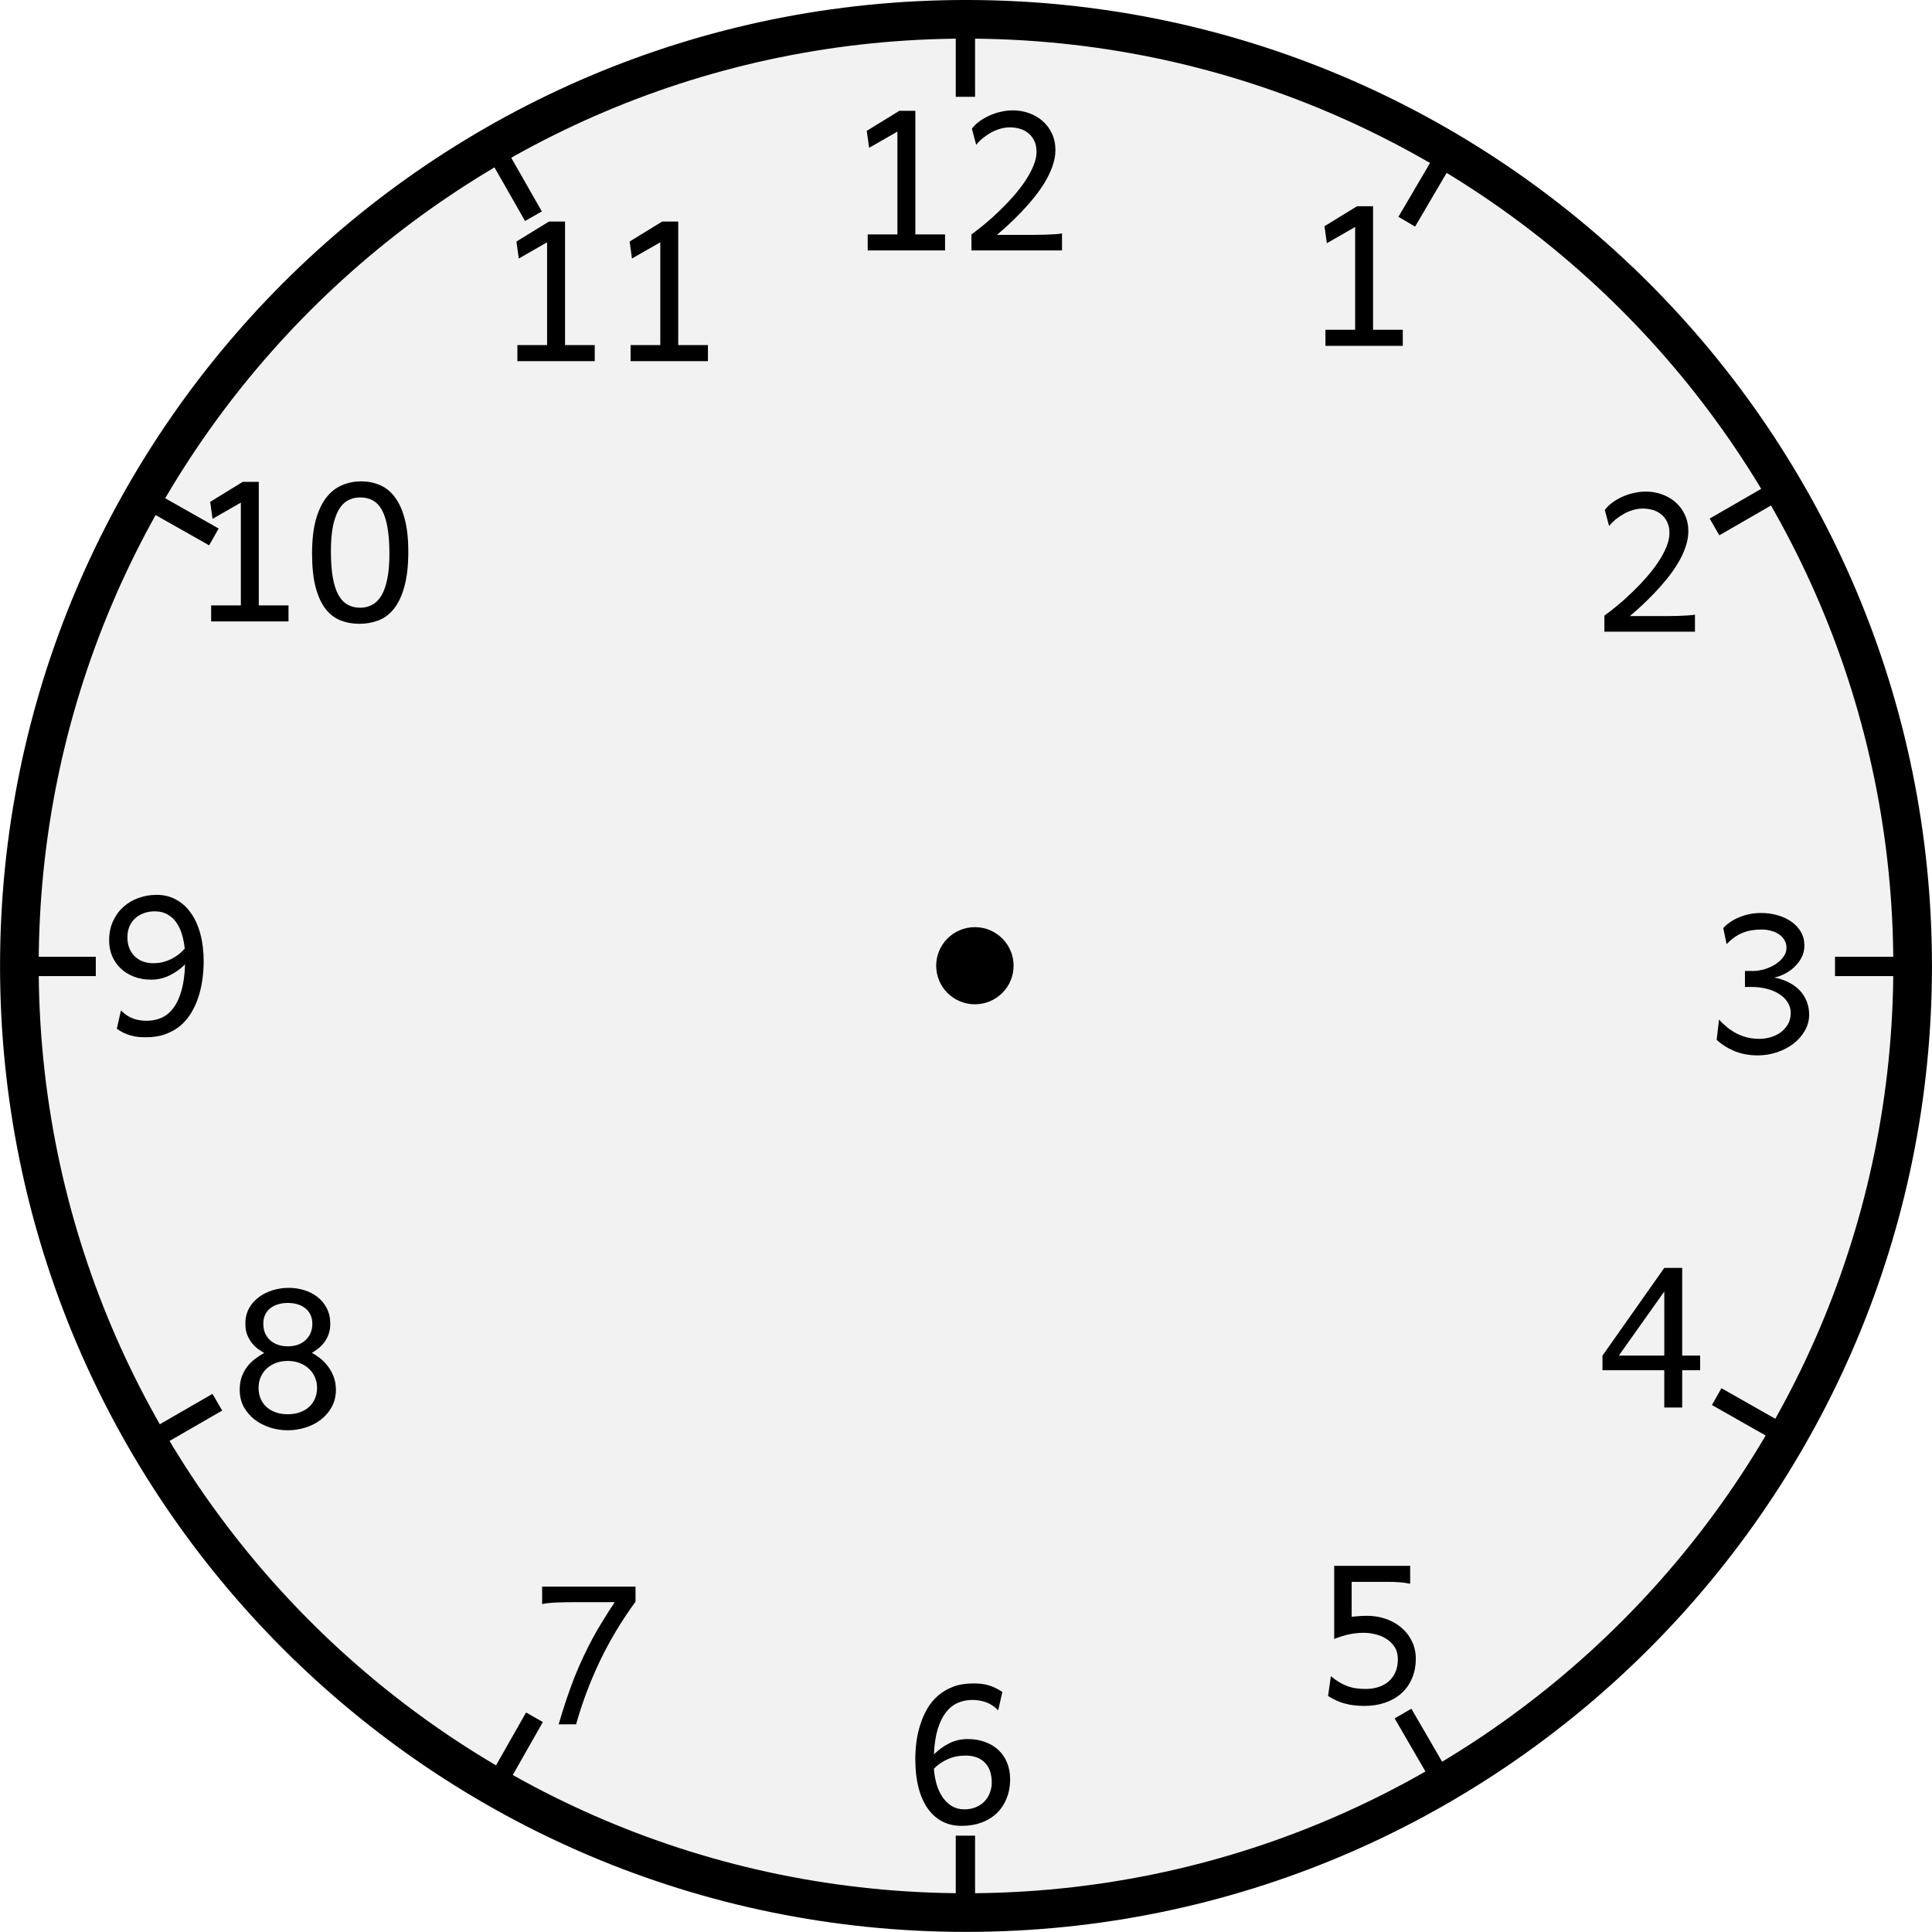
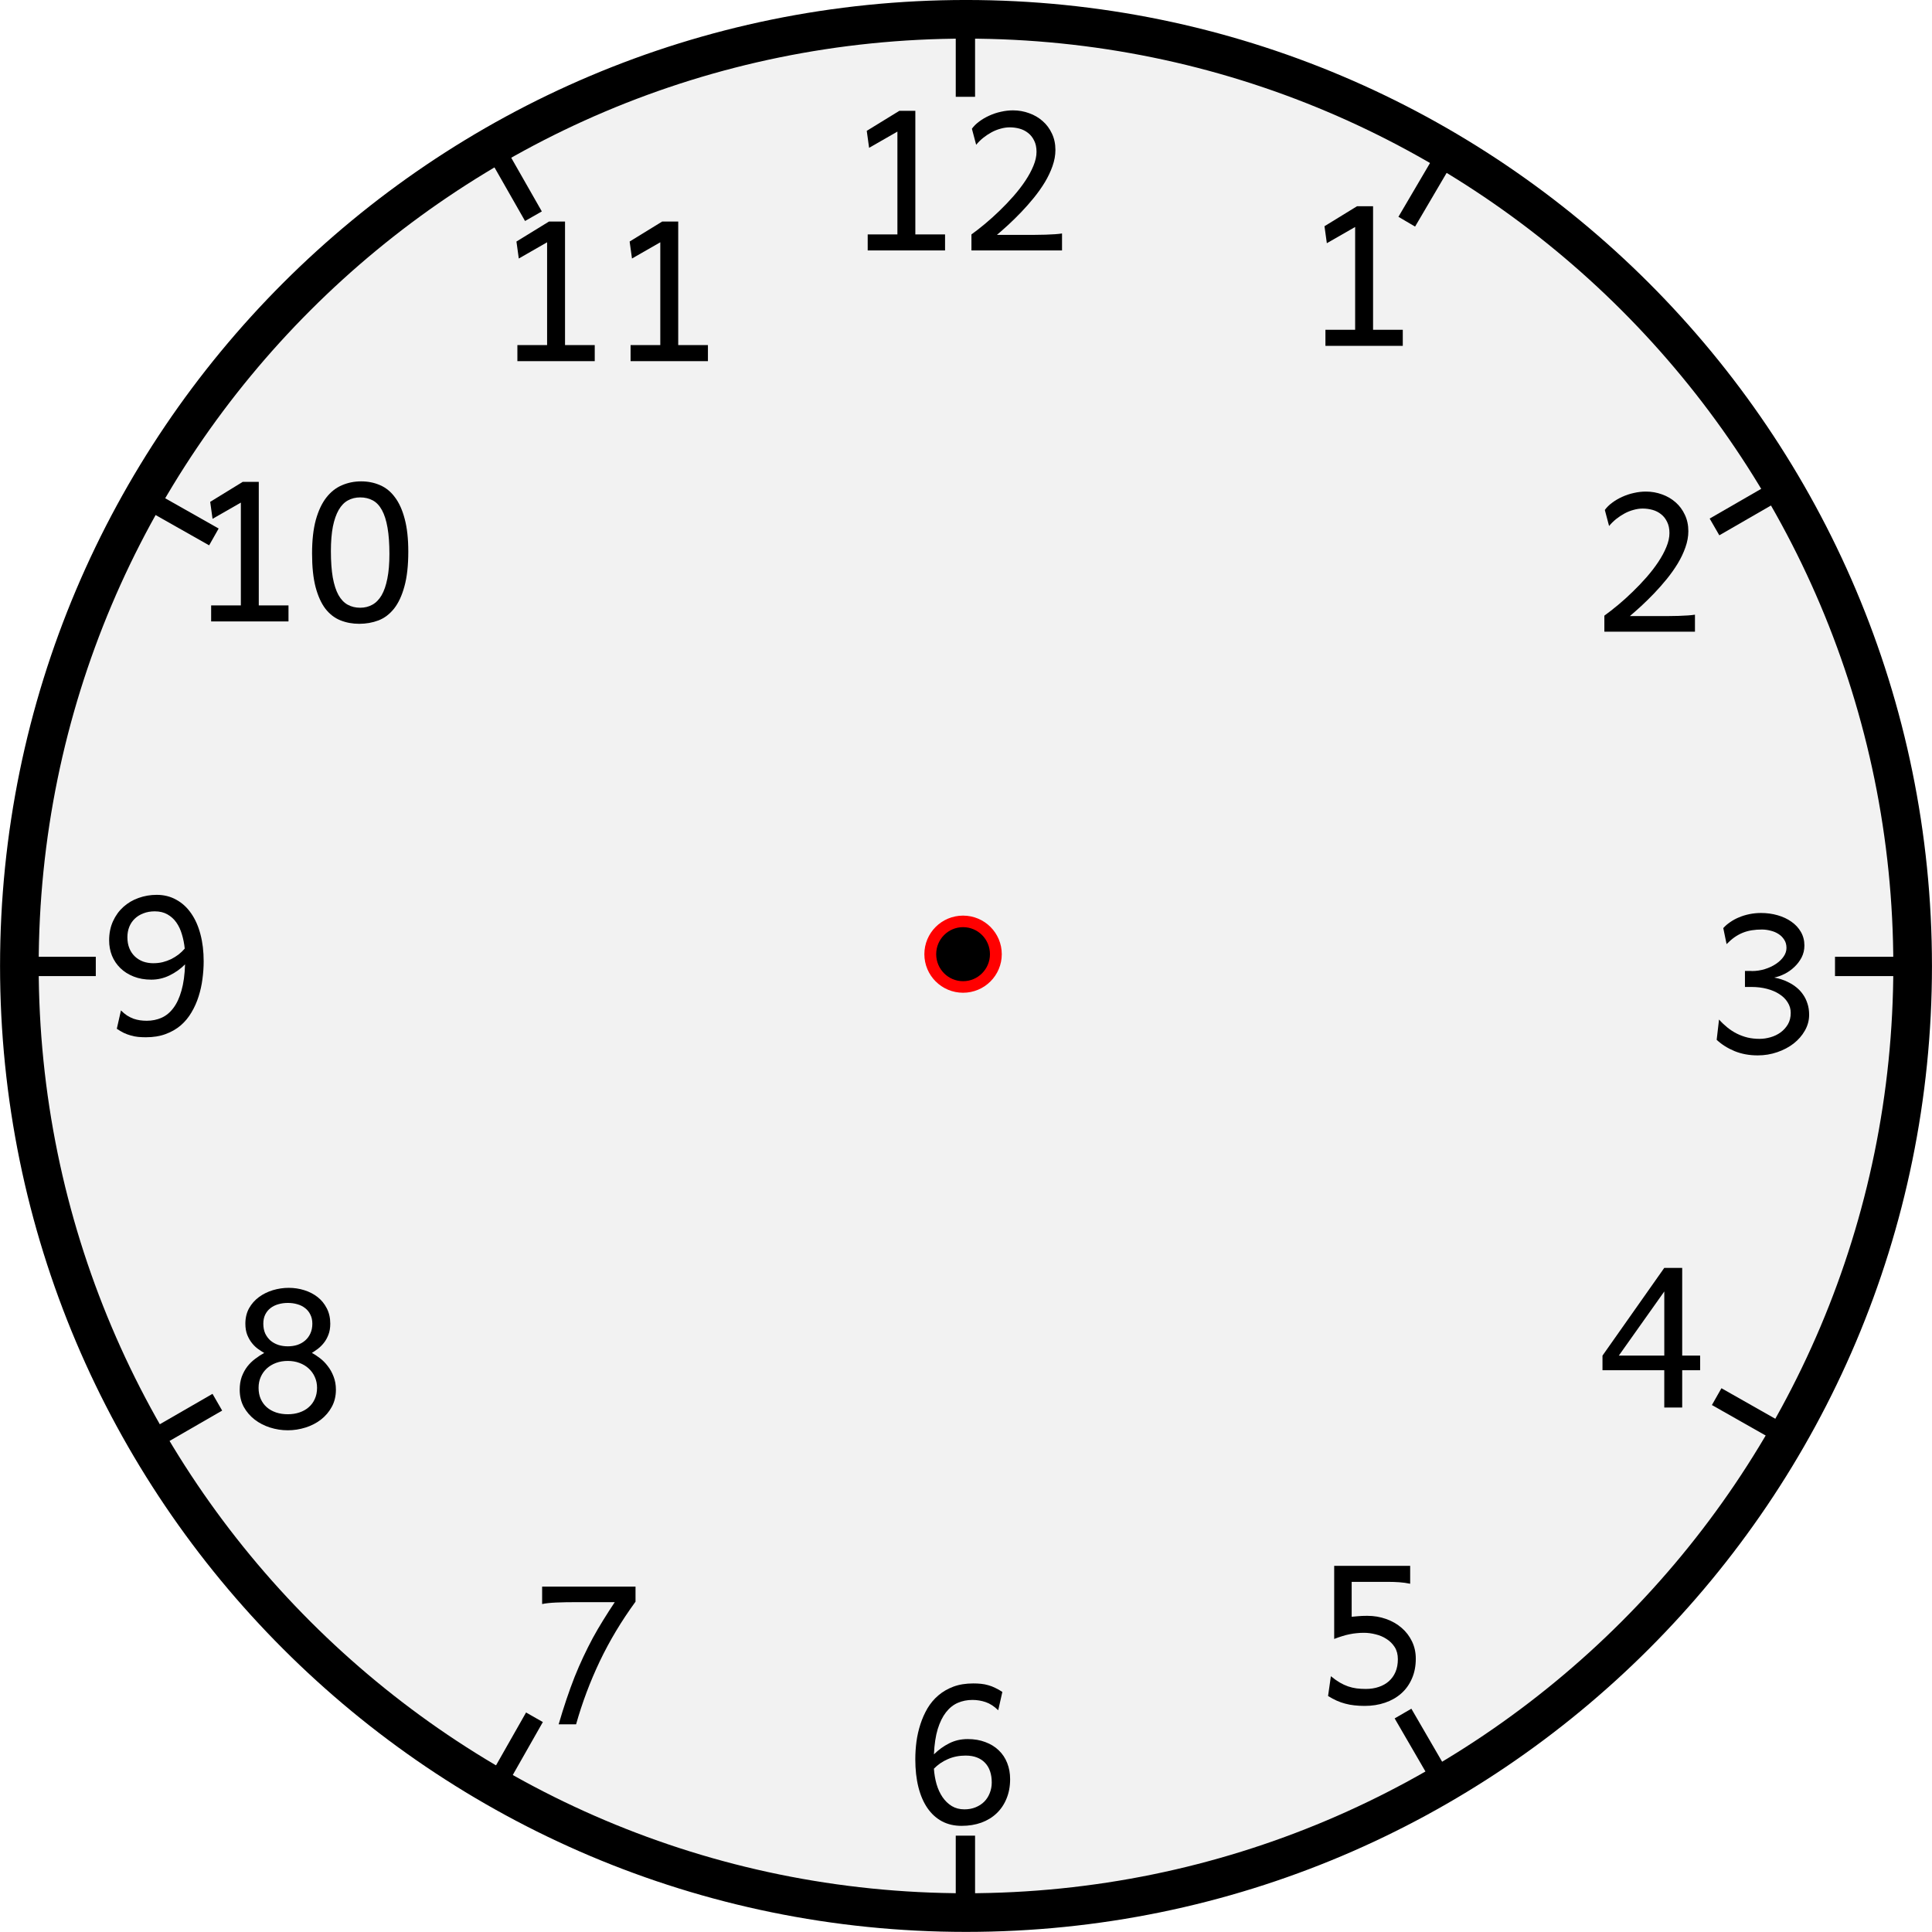
<svg xmlns="http://www.w3.org/2000/svg" width="399.406" height="399.375" id="svg1901" version="1.0">
  <defs id="defs1903">
    </defs>
  <g id="layer2" style="display:inline" transform="translate(-0.25,299.6562)">
    <path style="fill:#f2f2f2;fill-opacity:1;stroke:#000000;stroke-width:7.988;stroke-linecap:round;stroke-linejoin:round;stroke-opacity:1;display:inline" d="M 395.655,-99.965 C 395.655,8.061 307.981,95.735 199.954,95.735 91.928,95.735 4.254,8.061 4.254,-99.965 c 0,-108.027 87.674,-195.7 195.7,-195.7 108.027,0 195.7,87.674 195.7,195.7 z" id="path2308" />
    <g id="g3989" transform="matrix(3.993887,0,0,3.993887,0.1367726,-299.5584)">
      <path id="path3963-3" style="fill:none;stroke:#000000;stroke-width:1px;stroke-linecap:butt;stroke-linejoin:miter;stroke-opacity:1;display:inline" d="m 92.739,24.963 -3.965,2.288 M 25.338,7.13 27.64,11.167 m 47.205,-3.121 -2,3.405 M 50,0.393 l 0,4.594 m 0,90.007 0,4.563 M 0.454,50 l 4.533,0 m 90.025,0 4.595,0 m -74.086,42.687 2.172,-3.822 m 46.968,3.272 -2.01,-3.464 m 16.236,-16.405 3.251,1.843 M 11.278,72.557 7.313,74.845 M 11.1,27.768 7.13,25.521" />
    </g>
  </g>
  <g id="layer3" style="display:inline" transform="translate(-0.25,299.6562)" />
  <g id="layer1" style="display:inline" transform="translate(-0.25,299.6562)">
    <g transform="matrix(3.993887,0,0,3.993887,-280.0895,-660.1268)" style="font-size:16px;font-style:normal;font-variant:normal;font-weight:bold;font-stretch:normal;line-height:125%;letter-spacing:0px;word-spacing:0px;fill:#000000;fill-opacity:1;stroke:none;display:inline;font-family:Bitstream Vera Sans;-inkscape-font-specification:Bitstream Vera Sans Bold" id="flowRoot4080">
      <path d="m 116.644,97.067 -1.465,0.84 -0.122,-0.879 1.685,-1.035 0.83,0 0,6.396 1.538,0 0,0.83 -4.004,0 0,-0.83 1.538,0 0,-5.322" style="font-size:10px;font-family:Andika;-inkscape-font-specification:Andika Bold" id="path4652" />
      <path d="m 125.164,103.22 -4.688,0 0,-0.83 c 0.221,-0.16 0.457,-0.343 0.708,-0.552 0.254,-0.212 0.505,-0.438 0.752,-0.679 0.251,-0.241 0.49,-0.492 0.718,-0.752 0.231,-0.264 0.435,-0.527 0.61,-0.791 0.176,-0.264 0.316,-0.522 0.42,-0.776 0.107,-0.257 0.161,-0.498 0.161,-0.723 0,-0.228 -0.041,-0.422 -0.122,-0.581 -0.078,-0.163 -0.182,-0.295 -0.312,-0.396 -0.13,-0.104 -0.278,-0.179 -0.444,-0.225 -0.166,-0.046 -0.337,-0.068 -0.513,-0.068 -0.15,6e-6 -0.304,0.023 -0.464,0.068 -0.16,0.042 -0.316,0.104 -0.469,0.186 -0.15,0.081 -0.295,0.177 -0.435,0.288 -0.137,0.111 -0.259,0.231 -0.366,0.361 l -0.22,-0.83 c 0.098,-0.137 0.225,-0.262 0.381,-0.376 0.156,-0.117 0.329,-0.218 0.518,-0.303 0.192,-0.088 0.392,-0.155 0.601,-0.2 0.212,-0.049 0.42,-0.073 0.625,-0.073 0.293,8e-6 0.571,0.049 0.835,0.146 0.267,0.094 0.501,0.231 0.703,0.41 0.202,0.176 0.361,0.391 0.479,0.645 0.12,0.251 0.181,0.534 0.181,0.85 -1e-5,0.273 -0.051,0.552 -0.151,0.835 -0.098,0.28 -0.23,0.558 -0.396,0.835 -0.166,0.273 -0.355,0.54 -0.566,0.801 -0.212,0.26 -0.43,0.508 -0.654,0.742 -0.225,0.234 -0.446,0.452 -0.664,0.654 -0.218,0.199 -0.417,0.374 -0.596,0.527 l 1.245,0 c 0.241,0 0.469,0 0.684,0 0.215,-0.003 0.412,-0.007 0.591,-0.01 0.182,-0.007 0.345,-0.015 0.488,-0.024 0.143,-0.01 0.264,-0.023 0.361,-0.039 l 0,0.879" style="font-size:10px;font-family:Andika;-inkscape-font-specification:Andika Bold" id="path4654" />
    </g>
    <g transform="matrix(3.993887,0,0,3.993887,-185.4618,-640.4076)" style="font-size:16px;font-style:normal;font-variant:normal;font-weight:bold;font-stretch:normal;line-height:125%;letter-spacing:0px;word-spacing:0px;fill:#000000;fill-opacity:1;stroke:none;display:inline;font-family:Bitstream Vera Sans;-inkscape-font-specification:Bitstream Vera Sans Bold" id="flowRoot4080-3">
      <path d="m 116.644,97.067 -1.465,0.84 -0.122,-0.879 1.685,-1.035 0.83,0 0,6.396 1.538,0 0,0.83 -4.004,0 0,-0.83 1.538,0 0,-5.322" style="font-size:10px;font-family:Andika;-inkscape-font-specification:Andika Bold" id="path4657" />
    </g>
    <g transform="matrix(3.993887,0,0,3.993887,-125.8436,-581.3171)" style="font-size:16px;font-style:normal;font-variant:normal;font-weight:bold;font-stretch:normal;line-height:125%;letter-spacing:0px;word-spacing:0px;fill:#000000;fill-opacity:1;stroke:none;display:inline;font-family:Bitstream Vera Sans;-inkscape-font-specification:Bitstream Vera Sans Bold" id="flowRoot4080-2">
      <path d="m 119.305,103.22 -4.688,0 0,-0.83 c 0.221,-0.16 0.457,-0.343 0.708,-0.552 0.254,-0.212 0.505,-0.438 0.752,-0.679 0.251,-0.241 0.49,-0.492 0.718,-0.752 0.231,-0.264 0.435,-0.527 0.61,-0.791 0.176,-0.264 0.316,-0.522 0.42,-0.776 0.107,-0.257 0.161,-0.498 0.161,-0.723 -10e-6,-0.228 -0.041,-0.422 -0.122,-0.581 -0.078,-0.163 -0.182,-0.295 -0.312,-0.396 -0.13,-0.104 -0.278,-0.179 -0.444,-0.225 -0.166,-0.046 -0.337,-0.068 -0.513,-0.068 -0.15,6e-6 -0.304,0.023 -0.464,0.068 -0.16,0.042 -0.316,0.104 -0.469,0.186 -0.15,0.081 -0.295,0.177 -0.435,0.288 -0.137,0.111 -0.259,0.231 -0.366,0.361 l -0.22,-0.83 c 0.098,-0.137 0.225,-0.262 0.381,-0.376 0.156,-0.117 0.329,-0.218 0.518,-0.303 0.192,-0.088 0.392,-0.155 0.601,-0.2 0.212,-0.049 0.42,-0.073 0.625,-0.073 0.293,8e-6 0.571,0.049 0.835,0.146 0.267,0.094 0.501,0.231 0.703,0.41 0.202,0.176 0.361,0.391 0.479,0.645 0.12,0.251 0.181,0.534 0.181,0.85 0,0.273 -0.051,0.552 -0.151,0.835 -0.098,0.28 -0.229,0.558 -0.396,0.835 -0.166,0.273 -0.355,0.54 -0.566,0.801 -0.212,0.26 -0.43,0.508 -0.654,0.742 -0.225,0.234 -0.446,0.452 -0.664,0.654 -0.218,0.199 -0.417,0.374 -0.596,0.527 l 1.245,0 c 0.241,0 0.469,0 0.684,0 0.215,-0.003 0.412,-0.007 0.591,-0.01 0.182,-0.007 0.345,-0.015 0.488,-0.024 0.143,-0.01 0.264,-0.023 0.361,-0.039 l 0,0.879" style="font-size:10px;font-family:Andika;-inkscape-font-specification:Andika Bold" id="path4660" />
    </g>
    <g transform="matrix(3.993887,0,0,3.993887,-102.4304,-494.1902)" style="font-size:16px;font-style:normal;font-variant:normal;font-weight:bold;font-stretch:normal;line-height:125%;letter-spacing:0px;word-spacing:0px;fill:#000000;fill-opacity:1;stroke:none;display:inline;font-family:Bitstream Vera Sans;-inkscape-font-specification:Bitstream Vera Sans Bold" id="flowRoot4080-2-7">
      <path d="m 116.375,98.972 c 0.244,4e-6 0.475,-0.034 0.693,-0.103 0.218,-0.068 0.409,-0.158 0.571,-0.269 0.166,-0.111 0.298,-0.238 0.396,-0.381 0.098,-0.143 0.146,-0.291 0.146,-0.444 0,-0.166 -0.039,-0.308 -0.117,-0.425 -0.075,-0.12 -0.174,-0.22 -0.298,-0.298 -0.12,-0.078 -0.257,-0.135 -0.41,-0.171 -0.15,-0.039 -0.298,-0.059 -0.444,-0.059 -0.189,6e-6 -0.365,0.013 -0.527,0.039 -0.163,0.026 -0.317,0.068 -0.464,0.127 -0.146,0.059 -0.29,0.137 -0.43,0.234 -0.137,0.098 -0.273,0.216 -0.41,0.356 l -0.171,-0.83 c 0.098,-0.111 0.216,-0.213 0.356,-0.308 0.14,-0.098 0.293,-0.181 0.459,-0.249 0.169,-0.072 0.35,-0.127 0.542,-0.166 0.192,-0.039 0.391,-0.059 0.596,-0.059 0.303,8e-6 0.589,0.039 0.859,0.117 0.273,0.078 0.513,0.19 0.718,0.337 0.205,0.143 0.368,0.319 0.488,0.527 0.12,0.208 0.181,0.443 0.181,0.703 -1e-5,0.225 -0.049,0.431 -0.146,0.62 -0.098,0.186 -0.223,0.35 -0.376,0.493 -0.15,0.143 -0.317,0.262 -0.503,0.356 -0.186,0.091 -0.365,0.155 -0.537,0.19 0.114,0.02 0.238,0.05 0.371,0.093 0.137,0.042 0.272,0.099 0.405,0.171 0.133,0.068 0.262,0.153 0.386,0.254 0.124,0.101 0.233,0.22 0.327,0.356 0.098,0.137 0.174,0.293 0.23,0.469 0.059,0.173 0.088,0.368 0.088,0.586 -1e-5,0.286 -0.073,0.558 -0.22,0.815 -0.143,0.254 -0.337,0.477 -0.581,0.669 -0.244,0.189 -0.527,0.339 -0.85,0.449 -0.322,0.111 -0.659,0.166 -1.011,0.166 -0.436,0 -0.835,-0.073 -1.196,-0.22 -0.361,-0.15 -0.671,-0.345 -0.928,-0.586 l 0.122,-1.05 c 0.133,0.15 0.277,0.286 0.43,0.41 0.153,0.124 0.316,0.23 0.488,0.317 0.176,0.088 0.361,0.156 0.557,0.205 0.195,0.046 0.404,0.068 0.625,0.068 0.186,0 0.374,-0.028 0.566,-0.083 0.192,-0.055 0.365,-0.138 0.518,-0.249 0.156,-0.114 0.283,-0.254 0.381,-0.42 0.098,-0.169 0.146,-0.366 0.146,-0.591 -1e-5,-0.199 -0.052,-0.379 -0.156,-0.542 -0.101,-0.166 -0.243,-0.308 -0.425,-0.425 -0.182,-0.12 -0.397,-0.213 -0.645,-0.278 -0.247,-0.065 -0.514,-0.098 -0.801,-0.098 l -0.342,0 0,-0.83 0.342,0" style="font-size:10px;font-family:Andika;-inkscape-font-specification:Andika Bold" id="path4663" />
    </g>
    <g transform="matrix(3.993887,0,0,3.993887,-125.6445,-420.9285)" style="font-size:16px;font-style:normal;font-variant:normal;font-weight:bold;font-stretch:normal;line-height:125%;letter-spacing:0px;word-spacing:0px;fill:#000000;fill-opacity:1;stroke:none;display:inline;font-family:Bitstream Vera Sans;-inkscape-font-specification:Bitstream Vera Sans Bold" id="flowRoot4080-2-0">
      <path d="m 115.315,100.534 2.354,0 0,-3.32 -2.354,3.32 m 3.281,0.757 0,1.929 -0.928,0 0,-1.929 -3.198,0 0,-0.757 3.198,-4.541 0.928,0 0,4.541 0.928,0 0,0.757 -0.928,0" style="font-size:10px;font-family:Andika;-inkscape-font-specification:Andika Bold" id="path4666" />
    </g>
    <g transform="matrix(3.993887,0,0,3.993887,-183.1522,-359.7276)" style="font-size:16px;font-style:normal;font-variant:normal;font-weight:bold;font-stretch:normal;line-height:125%;letter-spacing:0px;word-spacing:0px;fill:#000000;fill-opacity:1;stroke:none;display:inline;font-family:Bitstream Vera Sans;-inkscape-font-specification:Bitstream Vera Sans Bold" id="flowRoot4080-2-9">
      <path d="m 114.983,96.091 3.931,0 0,0.928 c -0.186,-0.039 -0.373,-0.065 -0.562,-0.078 -0.186,-0.013 -0.381,-0.02 -0.586,-0.02 l -1.88,0 0,1.807 c 0.075,-0.01 0.182,-0.02 0.322,-0.029 0.143,-0.013 0.304,-0.02 0.483,-0.02 0.352,5e-6 0.679,0.055 0.981,0.166 0.306,0.107 0.573,0.26 0.801,0.459 0.228,0.195 0.407,0.43 0.537,0.703 0.13,0.27 0.195,0.568 0.195,0.894 0,0.381 -0.067,0.723 -0.2,1.025 -0.13,0.303 -0.314,0.56 -0.552,0.771 -0.234,0.208 -0.514,0.368 -0.84,0.479 -0.322,0.111 -0.674,0.166 -1.055,0.166 -0.189,0 -0.366,-0.01 -0.532,-0.029 -0.163,-0.016 -0.321,-0.046 -0.474,-0.088 -0.15,-0.039 -0.298,-0.091 -0.444,-0.156 -0.143,-0.065 -0.291,-0.145 -0.444,-0.239 l 0.146,-1.025 c 0.163,0.133 0.316,0.243 0.459,0.327 0.146,0.085 0.29,0.151 0.43,0.2 0.143,0.049 0.288,0.083 0.435,0.103 0.15,0.019 0.311,0.029 0.483,0.029 0.244,0 0.467,-0.034 0.669,-0.103 0.205,-0.068 0.381,-0.168 0.527,-0.298 0.146,-0.13 0.26,-0.29 0.342,-0.479 0.081,-0.192 0.122,-0.412 0.122,-0.659 -1e-5,-0.247 -0.055,-0.457 -0.166,-0.63 -0.111,-0.173 -0.252,-0.312 -0.425,-0.42 -0.169,-0.111 -0.358,-0.19 -0.566,-0.239 -0.205,-0.052 -0.405,-0.078 -0.601,-0.078 -0.13,3e-6 -0.256,0.006 -0.376,0.02 -0.117,0.01 -0.238,0.028 -0.361,0.054 -0.12,0.023 -0.247,0.055 -0.381,0.098 -0.13,0.039 -0.27,0.088 -0.42,0.146 l 0,-3.784" style="font-size:10px;font-family:Andika;-inkscape-font-specification:Andika Bold" id="path4669" />
    </g>
    <g transform="matrix(3.993887,0,0,3.993887,-268.0949,-334.9307)" style="font-size:16px;font-style:normal;font-variant:normal;font-weight:bold;font-stretch:normal;line-height:125%;letter-spacing:0px;word-spacing:0px;fill:#000000;fill-opacity:1;stroke:none;display:inline;font-family:Bitstream Vera Sans;-inkscape-font-specification:Bitstream Vera Sans Bold" id="flowRoot4080-2-1">
      <path d="m 117.181,99.704 c -0.342,3e-6 -0.653,0.062 -0.933,0.186 -0.277,0.12 -0.516,0.285 -0.718,0.493 0.019,0.28 0.065,0.547 0.137,0.801 0.075,0.254 0.177,0.477 0.308,0.669 0.13,0.192 0.29,0.347 0.479,0.464 0.189,0.114 0.407,0.171 0.654,0.171 0.215,0 0.409,-0.036 0.581,-0.107 0.176,-0.072 0.326,-0.169 0.449,-0.293 0.124,-0.127 0.218,-0.275 0.283,-0.444 0.068,-0.169 0.103,-0.352 0.103,-0.547 -10e-6,-0.215 -0.029,-0.409 -0.088,-0.581 -0.059,-0.173 -0.145,-0.317 -0.259,-0.435 -0.111,-0.12 -0.251,-0.213 -0.42,-0.278 -0.166,-0.065 -0.358,-0.098 -0.576,-0.098 m 1.68,-2.344 c -0.212,-0.208 -0.43,-0.35 -0.654,-0.425 -0.221,-0.075 -0.449,-0.112 -0.684,-0.112 -0.27,6e-6 -0.522,0.05 -0.757,0.151 -0.231,0.101 -0.435,0.264 -0.61,0.488 -0.176,0.225 -0.319,0.516 -0.43,0.874 -0.107,0.358 -0.173,0.793 -0.195,1.304 0.241,-0.238 0.505,-0.428 0.791,-0.571 0.286,-0.146 0.605,-0.22 0.957,-0.22 0.339,4e-6 0.643,0.052 0.913,0.156 0.273,0.101 0.505,0.243 0.693,0.425 0.192,0.182 0.339,0.402 0.439,0.659 0.101,0.254 0.151,0.532 0.151,0.835 -1e-5,0.371 -0.062,0.706 -0.186,1.006 -0.12,0.296 -0.291,0.55 -0.513,0.762 -0.218,0.208 -0.482,0.369 -0.791,0.483 -0.309,0.111 -0.651,0.166 -1.025,0.166 -0.378,0 -0.715,-0.078 -1.011,-0.234 -0.296,-0.16 -0.547,-0.387 -0.752,-0.684 -0.205,-0.296 -0.361,-0.658 -0.469,-1.084 -0.107,-0.426 -0.161,-0.907 -0.161,-1.44 0,-0.299 0.019,-0.604 0.059,-0.913 0.042,-0.312 0.111,-0.614 0.205,-0.903 0.094,-0.293 0.216,-0.568 0.366,-0.825 0.153,-0.257 0.34,-0.48 0.562,-0.669 0.225,-0.192 0.485,-0.343 0.781,-0.454 0.299,-0.111 0.643,-0.166 1.03,-0.166 0.143,8e-6 0.278,0.006 0.405,0.02 0.127,0.013 0.251,0.037 0.371,0.073 0.12,0.033 0.239,0.078 0.356,0.137 0.12,0.055 0.244,0.125 0.371,0.21 l -0.215,0.952" style="font-size:10px;font-family:Andika;-inkscape-font-specification:Andika Bold" id="path4672" />
    </g>
    <g transform="matrix(3.993887,0,0,3.993887,-345.0498,-355.433)" style="font-size:16px;font-style:normal;font-variant:normal;font-weight:bold;font-stretch:normal;line-height:125%;letter-spacing:0px;word-spacing:0px;fill:#000000;fill-opacity:1;stroke:none;display:inline;font-family:Bitstream Vera Sans;-inkscape-font-specification:Bitstream Vera Sans Bold" id="flowRoot4080-2-90">
      <path d="m 115.374,103.22 c 0.133,-0.459 0.269,-0.89 0.405,-1.294 0.137,-0.407 0.277,-0.793 0.42,-1.157 0.146,-0.365 0.298,-0.713 0.454,-1.045 0.156,-0.332 0.319,-0.656 0.488,-0.972 0.173,-0.316 0.353,-0.625 0.542,-0.928 0.189,-0.306 0.387,-0.615 0.596,-0.928 l -1.904,0 c -0.459,6e-6 -0.837,0.006 -1.133,0.02 -0.296,0.013 -0.537,0.039 -0.723,0.078 l 0,-0.903 4.834,0 0,0.781 c -0.723,0.99 -1.338,2.015 -1.846,3.076 -0.505,1.061 -0.915,2.152 -1.23,3.271 l -0.903,0" style="font-size:10px;font-family:Andika;-inkscape-font-specification:Andika Bold" id="path4675" />
    </g>
    <g transform="matrix(3.993887,0,0,3.993887,-407.3797,-416.7077)" style="font-size:16px;font-style:normal;font-variant:normal;font-weight:bold;font-stretch:normal;line-height:125%;letter-spacing:0px;word-spacing:0px;fill:#000000;fill-opacity:1;stroke:none;display:inline;font-family:Bitstream Vera Sans;-inkscape-font-specification:Bitstream Vera Sans Bold" id="flowRoot4080-2-8">
      <path d="m 118.475,101.144 c -1e-5,-0.205 -0.039,-0.392 -0.117,-0.562 -0.075,-0.169 -0.181,-0.316 -0.317,-0.439 -0.133,-0.124 -0.293,-0.22 -0.479,-0.288 -0.182,-0.068 -0.382,-0.103 -0.601,-0.103 -0.221,4e-6 -0.425,0.034 -0.61,0.103 -0.182,0.068 -0.342,0.164 -0.479,0.288 -0.133,0.124 -0.238,0.27 -0.312,0.439 -0.075,0.169 -0.112,0.356 -0.112,0.562 -1e-5,0.215 0.037,0.407 0.112,0.576 0.075,0.169 0.179,0.312 0.312,0.43 0.137,0.117 0.296,0.207 0.479,0.269 0.186,0.062 0.389,0.093 0.61,0.093 0.218,0 0.418,-0.031 0.601,-0.093 0.186,-0.062 0.345,-0.151 0.479,-0.269 0.137,-0.117 0.243,-0.26 0.317,-0.43 0.078,-0.169 0.117,-0.361 0.117,-0.576 m -0.244,-3.32 c -1e-5,-0.179 -0.034,-0.335 -0.103,-0.469 -0.065,-0.137 -0.156,-0.249 -0.273,-0.337 -0.114,-0.091 -0.247,-0.158 -0.4,-0.2 -0.153,-0.046 -0.317,-0.068 -0.493,-0.068 -0.176,7e-6 -0.34,0.023 -0.493,0.068 -0.153,0.042 -0.288,0.109 -0.405,0.2 -0.114,0.088 -0.205,0.2 -0.273,0.337 -0.065,0.133 -0.098,0.29 -0.098,0.469 -1e-5,0.192 0.033,0.361 0.098,0.508 0.068,0.143 0.16,0.265 0.273,0.366 0.117,0.098 0.252,0.173 0.405,0.225 0.153,0.049 0.317,0.073 0.493,0.073 0.176,4e-6 0.34,-0.024 0.493,-0.073 0.153,-0.052 0.286,-0.127 0.4,-0.225 0.117,-0.101 0.208,-0.223 0.273,-0.366 0.068,-0.146 0.103,-0.316 0.103,-0.508 m -1.27,5.518 c -0.313,0 -0.618,-0.047 -0.918,-0.142 -0.296,-0.094 -0.562,-0.231 -0.796,-0.41 -0.234,-0.182 -0.423,-0.402 -0.566,-0.659 -0.14,-0.26 -0.21,-0.557 -0.21,-0.889 0,-0.251 0.036,-0.475 0.107,-0.674 0.075,-0.199 0.171,-0.374 0.288,-0.527 0.12,-0.153 0.257,-0.286 0.41,-0.4 0.153,-0.117 0.308,-0.218 0.464,-0.303 -0.094,-0.052 -0.199,-0.119 -0.312,-0.2 -0.114,-0.081 -0.22,-0.182 -0.317,-0.303 -0.098,-0.12 -0.181,-0.264 -0.249,-0.43 -0.065,-0.166 -0.098,-0.36 -0.098,-0.581 0,-0.299 0.064,-0.565 0.19,-0.796 0.13,-0.231 0.301,-0.425 0.513,-0.581 0.212,-0.156 0.451,-0.275 0.718,-0.356 0.27,-0.081 0.545,-0.122 0.825,-0.122 0.28,8e-6 0.548,0.041 0.806,0.122 0.26,0.081 0.49,0.2 0.688,0.356 0.199,0.156 0.356,0.35 0.474,0.581 0.12,0.231 0.181,0.496 0.181,0.796 0,0.221 -0.033,0.413 -0.098,0.576 -0.062,0.163 -0.142,0.304 -0.239,0.425 -0.094,0.117 -0.197,0.218 -0.308,0.303 -0.111,0.081 -0.213,0.151 -0.308,0.21 0.133,0.068 0.273,0.16 0.42,0.273 0.146,0.111 0.28,0.246 0.4,0.405 0.124,0.156 0.225,0.337 0.303,0.542 0.081,0.205 0.122,0.433 0.122,0.684 0,0.332 -0.072,0.628 -0.215,0.889 -0.14,0.257 -0.327,0.477 -0.562,0.659 -0.231,0.179 -0.496,0.316 -0.796,0.41 -0.299,0.094 -0.605,0.142 -0.918,0.142" style="font-size:10px;font-family:Andika;-inkscape-font-specification:Andika Bold" id="path4678" />
    </g>
    <g transform="matrix(3.993887,0,0,3.993887,-434.8146,-497.9572)" style="font-size:16px;font-style:normal;font-variant:normal;font-weight:bold;font-stretch:normal;line-height:125%;letter-spacing:0px;word-spacing:0px;fill:#000000;fill-opacity:1;stroke:none;display:inline;font-family:Bitstream Vera Sans;-inkscape-font-specification:Bitstream Vera Sans Bold" id="flowRoot4080-2-4">
      <path d="m 116.878,99.509 c 0.163,4e-6 0.321,-0.018 0.474,-0.054 0.153,-0.039 0.298,-0.091 0.435,-0.156 0.137,-0.068 0.265,-0.148 0.386,-0.239 0.12,-0.094 0.228,-0.197 0.322,-0.308 -0.026,-0.257 -0.075,-0.503 -0.146,-0.737 -0.068,-0.234 -0.164,-0.439 -0.288,-0.615 -0.124,-0.176 -0.278,-0.316 -0.464,-0.42 -0.182,-0.104 -0.4,-0.156 -0.654,-0.156 -0.215,6e-6 -0.41,0.034 -0.586,0.103 -0.173,0.065 -0.321,0.156 -0.444,0.273 -0.124,0.117 -0.22,0.259 -0.288,0.425 -0.065,0.163 -0.098,0.342 -0.098,0.537 0,0.215 0.034,0.407 0.103,0.576 0.068,0.166 0.163,0.306 0.283,0.42 0.12,0.114 0.262,0.202 0.425,0.264 0.166,0.059 0.347,0.088 0.542,0.088 m -1.689,2.441 c 0.104,0.104 0.21,0.192 0.317,0.264 0.111,0.068 0.221,0.124 0.332,0.166 0.114,0.039 0.228,0.067 0.342,0.083 0.114,0.016 0.229,0.024 0.347,0.024 0.277,0 0.532,-0.052 0.767,-0.156 0.234,-0.104 0.438,-0.272 0.61,-0.503 0.176,-0.231 0.316,-0.532 0.42,-0.903 0.107,-0.371 0.169,-0.824 0.186,-1.357 -0.234,0.234 -0.501,0.425 -0.801,0.571 -0.299,0.146 -0.615,0.22 -0.947,0.22 -0.339,0 -0.643,-0.054 -0.913,-0.161 -0.27,-0.107 -0.5,-0.252 -0.688,-0.435 -0.189,-0.186 -0.334,-0.4 -0.435,-0.645 -0.098,-0.247 -0.146,-0.511 -0.146,-0.791 -1e-5,-0.371 0.067,-0.701 0.2,-0.991 0.133,-0.293 0.312,-0.54 0.537,-0.742 0.228,-0.205 0.49,-0.36 0.786,-0.464 0.299,-0.107 0.612,-0.161 0.938,-0.161 0.378,8e-6 0.716,0.085 1.016,0.254 0.303,0.166 0.558,0.4 0.767,0.703 0.212,0.303 0.373,0.666 0.483,1.089 0.111,0.42 0.166,0.885 0.166,1.396 0,0.299 -0.021,0.605 -0.064,0.918 -0.039,0.309 -0.106,0.61 -0.2,0.903 -0.091,0.29 -0.213,0.563 -0.366,0.82 -0.15,0.257 -0.335,0.482 -0.557,0.674 -0.221,0.189 -0.482,0.339 -0.781,0.449 -0.296,0.111 -0.638,0.166 -1.025,0.166 -0.143,0 -0.278,-0.007 -0.405,-0.019 -0.127,-0.013 -0.251,-0.037 -0.371,-0.073 -0.12,-0.033 -0.241,-0.076 -0.361,-0.132 -0.117,-0.059 -0.239,-0.13 -0.366,-0.215 l 0.215,-0.952" style="font-size:10px;font-family:Andika;-inkscape-font-specification:Andika Bold" id="path4639" />
    </g>
    <g transform="matrix(3.993887,0,0,3.993887,-415.8212,-583.4275)" style="font-size:16px;font-style:normal;font-variant:normal;font-weight:bold;font-stretch:normal;line-height:125%;letter-spacing:0px;word-spacing:0px;fill:#000000;fill-opacity:1;stroke:none;display:inline;font-family:Bitstream Vera Sans;-inkscape-font-specification:Bitstream Vera Sans Bold" id="flowRoot4080-2-89">
      <path d="m 116.644,97.067 -1.465,0.84 -0.122,-0.879 1.685,-1.035 0.83,0 0,6.396 1.538,0 0,0.83 -4.004,0 0,-0.83 1.538,0 0,-5.322" style="font-size:10px;font-family:Andika;-inkscape-font-specification:Andika Bold" id="path4642" />
      <path d="m 125.311,99.606 c -1e-5,0.719 -0.067,1.318 -0.2,1.797 -0.13,0.479 -0.309,0.863 -0.537,1.152 -0.228,0.286 -0.496,0.49 -0.806,0.61 -0.309,0.117 -0.641,0.176 -0.996,0.176 -0.352,0 -0.677,-0.06 -0.977,-0.181 -0.299,-0.12 -0.558,-0.321 -0.776,-0.601 -0.215,-0.283 -0.384,-0.658 -0.508,-1.123 -0.12,-0.465 -0.181,-1.043 -0.181,-1.733 0,-0.687 0.065,-1.268 0.195,-1.743 0.133,-0.475 0.314,-0.859 0.542,-1.152 0.231,-0.296 0.501,-0.509 0.811,-0.64 0.309,-0.133 0.64,-0.2 0.991,-0.2 0.355,8e-6 0.68,0.065 0.977,0.195 0.299,0.127 0.557,0.335 0.771,0.625 0.218,0.286 0.387,0.661 0.508,1.123 0.124,0.462 0.186,1.027 0.186,1.694 m -0.977,0.122 c 0,-0.537 -0.033,-0.991 -0.098,-1.362 -0.065,-0.374 -0.161,-0.677 -0.288,-0.908 -0.127,-0.234 -0.285,-0.402 -0.474,-0.503 -0.189,-0.104 -0.407,-0.156 -0.654,-0.156 -0.234,6e-6 -0.446,0.052 -0.635,0.156 -0.186,0.101 -0.343,0.264 -0.474,0.488 -0.13,0.225 -0.231,0.513 -0.303,0.864 -0.068,0.352 -0.103,0.776 -0.103,1.274 0,0.537 0.033,0.993 0.098,1.367 0.068,0.371 0.166,0.672 0.293,0.903 0.13,0.231 0.29,0.399 0.479,0.503 0.189,0.104 0.404,0.156 0.645,0.156 0.234,0 0.444,-0.052 0.63,-0.156 0.189,-0.104 0.348,-0.267 0.479,-0.488 0.13,-0.225 0.229,-0.513 0.298,-0.864 0.072,-0.352 0.107,-0.776 0.107,-1.274" style="font-size:10px;font-family:Andika;-inkscape-font-specification:Andika Bold" id="path4644" />
    </g>
    <g transform="matrix(3.993887,0,0,3.993887,-352.5099,-637.242)" style="font-size:16px;font-style:normal;font-variant:normal;font-weight:bold;font-stretch:normal;line-height:125%;letter-spacing:0px;word-spacing:0px;fill:#000000;fill-opacity:1;stroke:none;display:inline;font-family:Bitstream Vera Sans;-inkscape-font-specification:Bitstream Vera Sans Bold" id="flowRoot4080-2-70">
      <path d="m 116.644,97.067 -1.465,0.84 -0.122,-0.879 1.685,-1.035 0.83,0 0,6.396 1.538,0 0,0.83 -4.004,0 0,-0.83 1.538,0 0,-5.322" style="font-size:10px;font-family:Andika;-inkscape-font-specification:Andika Bold" id="path4647" />
      <path d="m 122.503,97.067 -1.465,0.84 -0.122,-0.879 1.685,-1.035 0.83,0 0,6.396 1.538,0 0,0.83 -4.004,0 0,-0.83 1.538,0 0,-5.322" style="font-size:10px;font-family:Andika;-inkscape-font-specification:Andika Bold" id="path4649" />
    </g>
-     <path style="fill:#000000;fill-opacity:1;stroke:#000000;stroke-width:1;stroke-linecap:square;stroke-linejoin:miter;stroke-miterlimit:4;stroke-opacity:1;stroke-dasharray:none" id="path4259" d="m 125.363,151.849 c 0,1.569 -1.242,2.84 -2.774,2.84 -1.532,0 -2.774,-1.272 -2.774,-2.84 0,-1.569 1.242,-2.84 2.774,-2.84 1.532,0 2.774,1.272 2.774,2.84 z" transform="matrix(2.444045,0,0,2.387207,-97.82228,-462.505)" />
+     <path style="fill:#000000;fill-opacity:1;stroke:#ff0000;stroke-width:1;stroke-linecap:square;stroke-linejoin:miter;stroke-miterlimit:4;stroke-opacity:1;stroke-dasharray:none" id="path4259" d="m 124.363,150.849 c 0,1.569 -1.242,2.84 -2.774,2.84 -1.532,0 -2.774,-1.272 -2.774,-2.84 0,-1.569 1.242,-2.84 2.774,-2.84 1.532,0 2.774,1.272 2.774,2.84 z" transform="matrix(2.444045,0,0,2.387207,-97.82228,-462.505)" />
  </g>
</svg>
